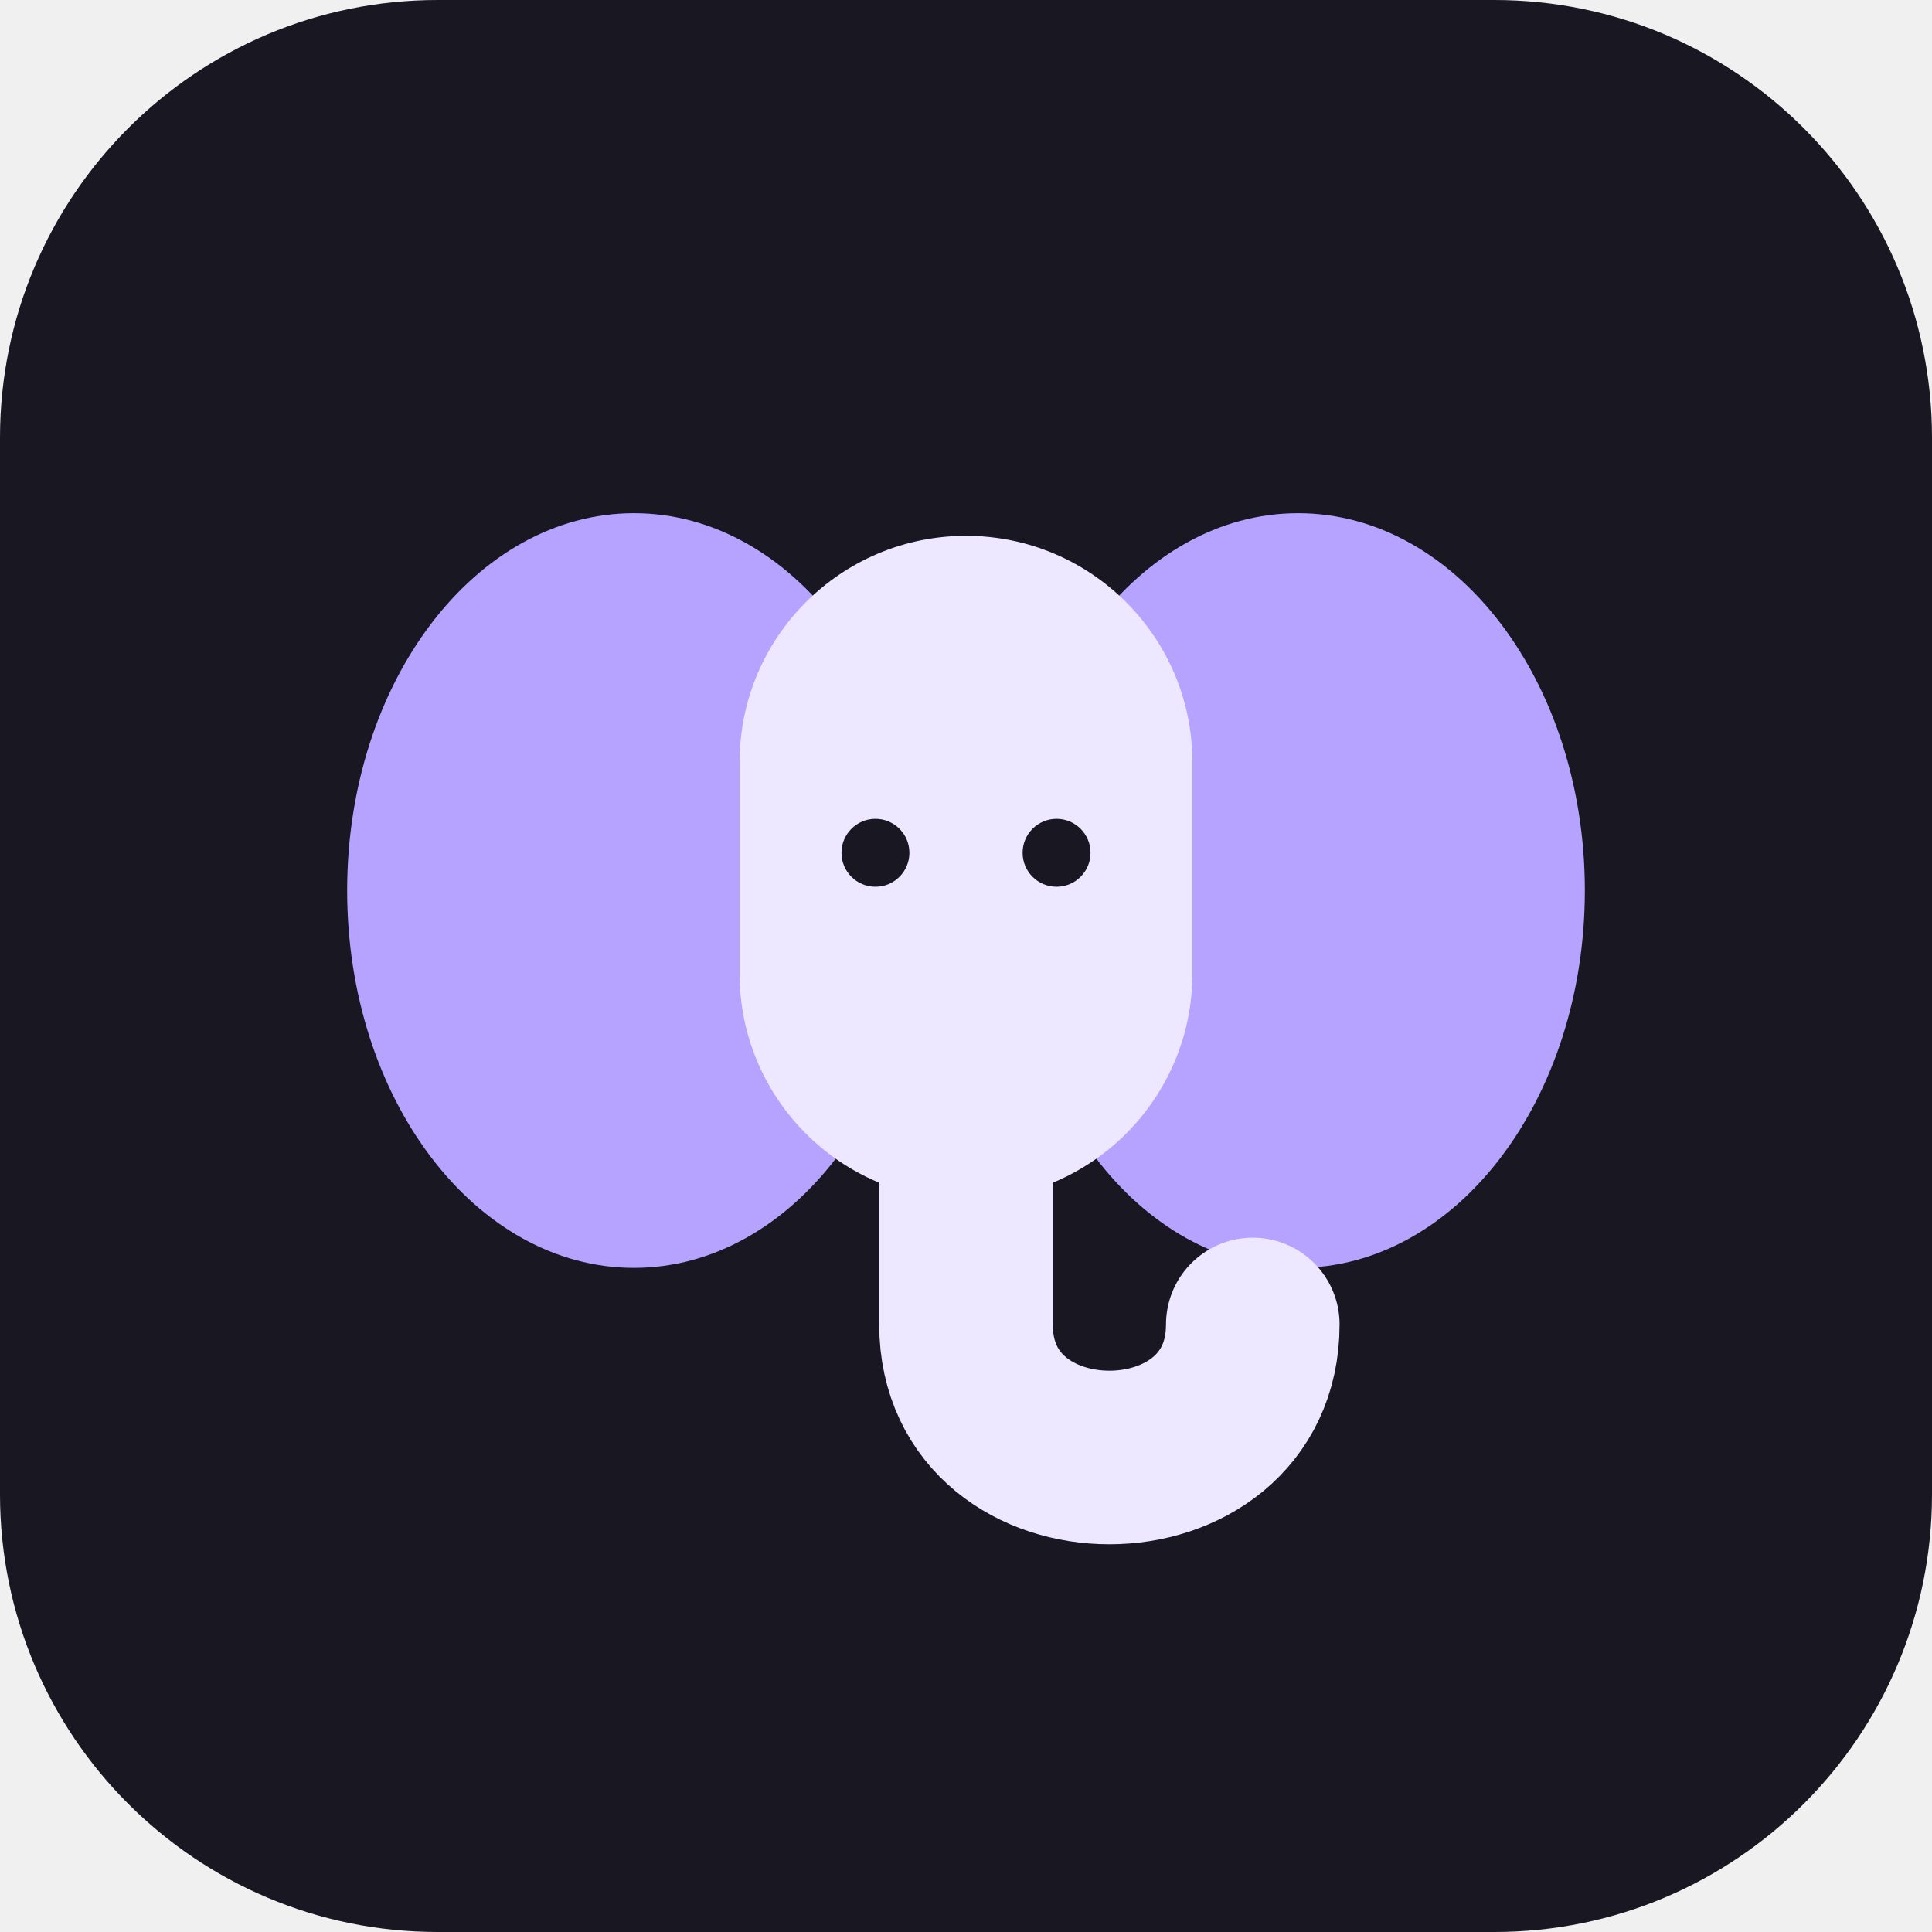
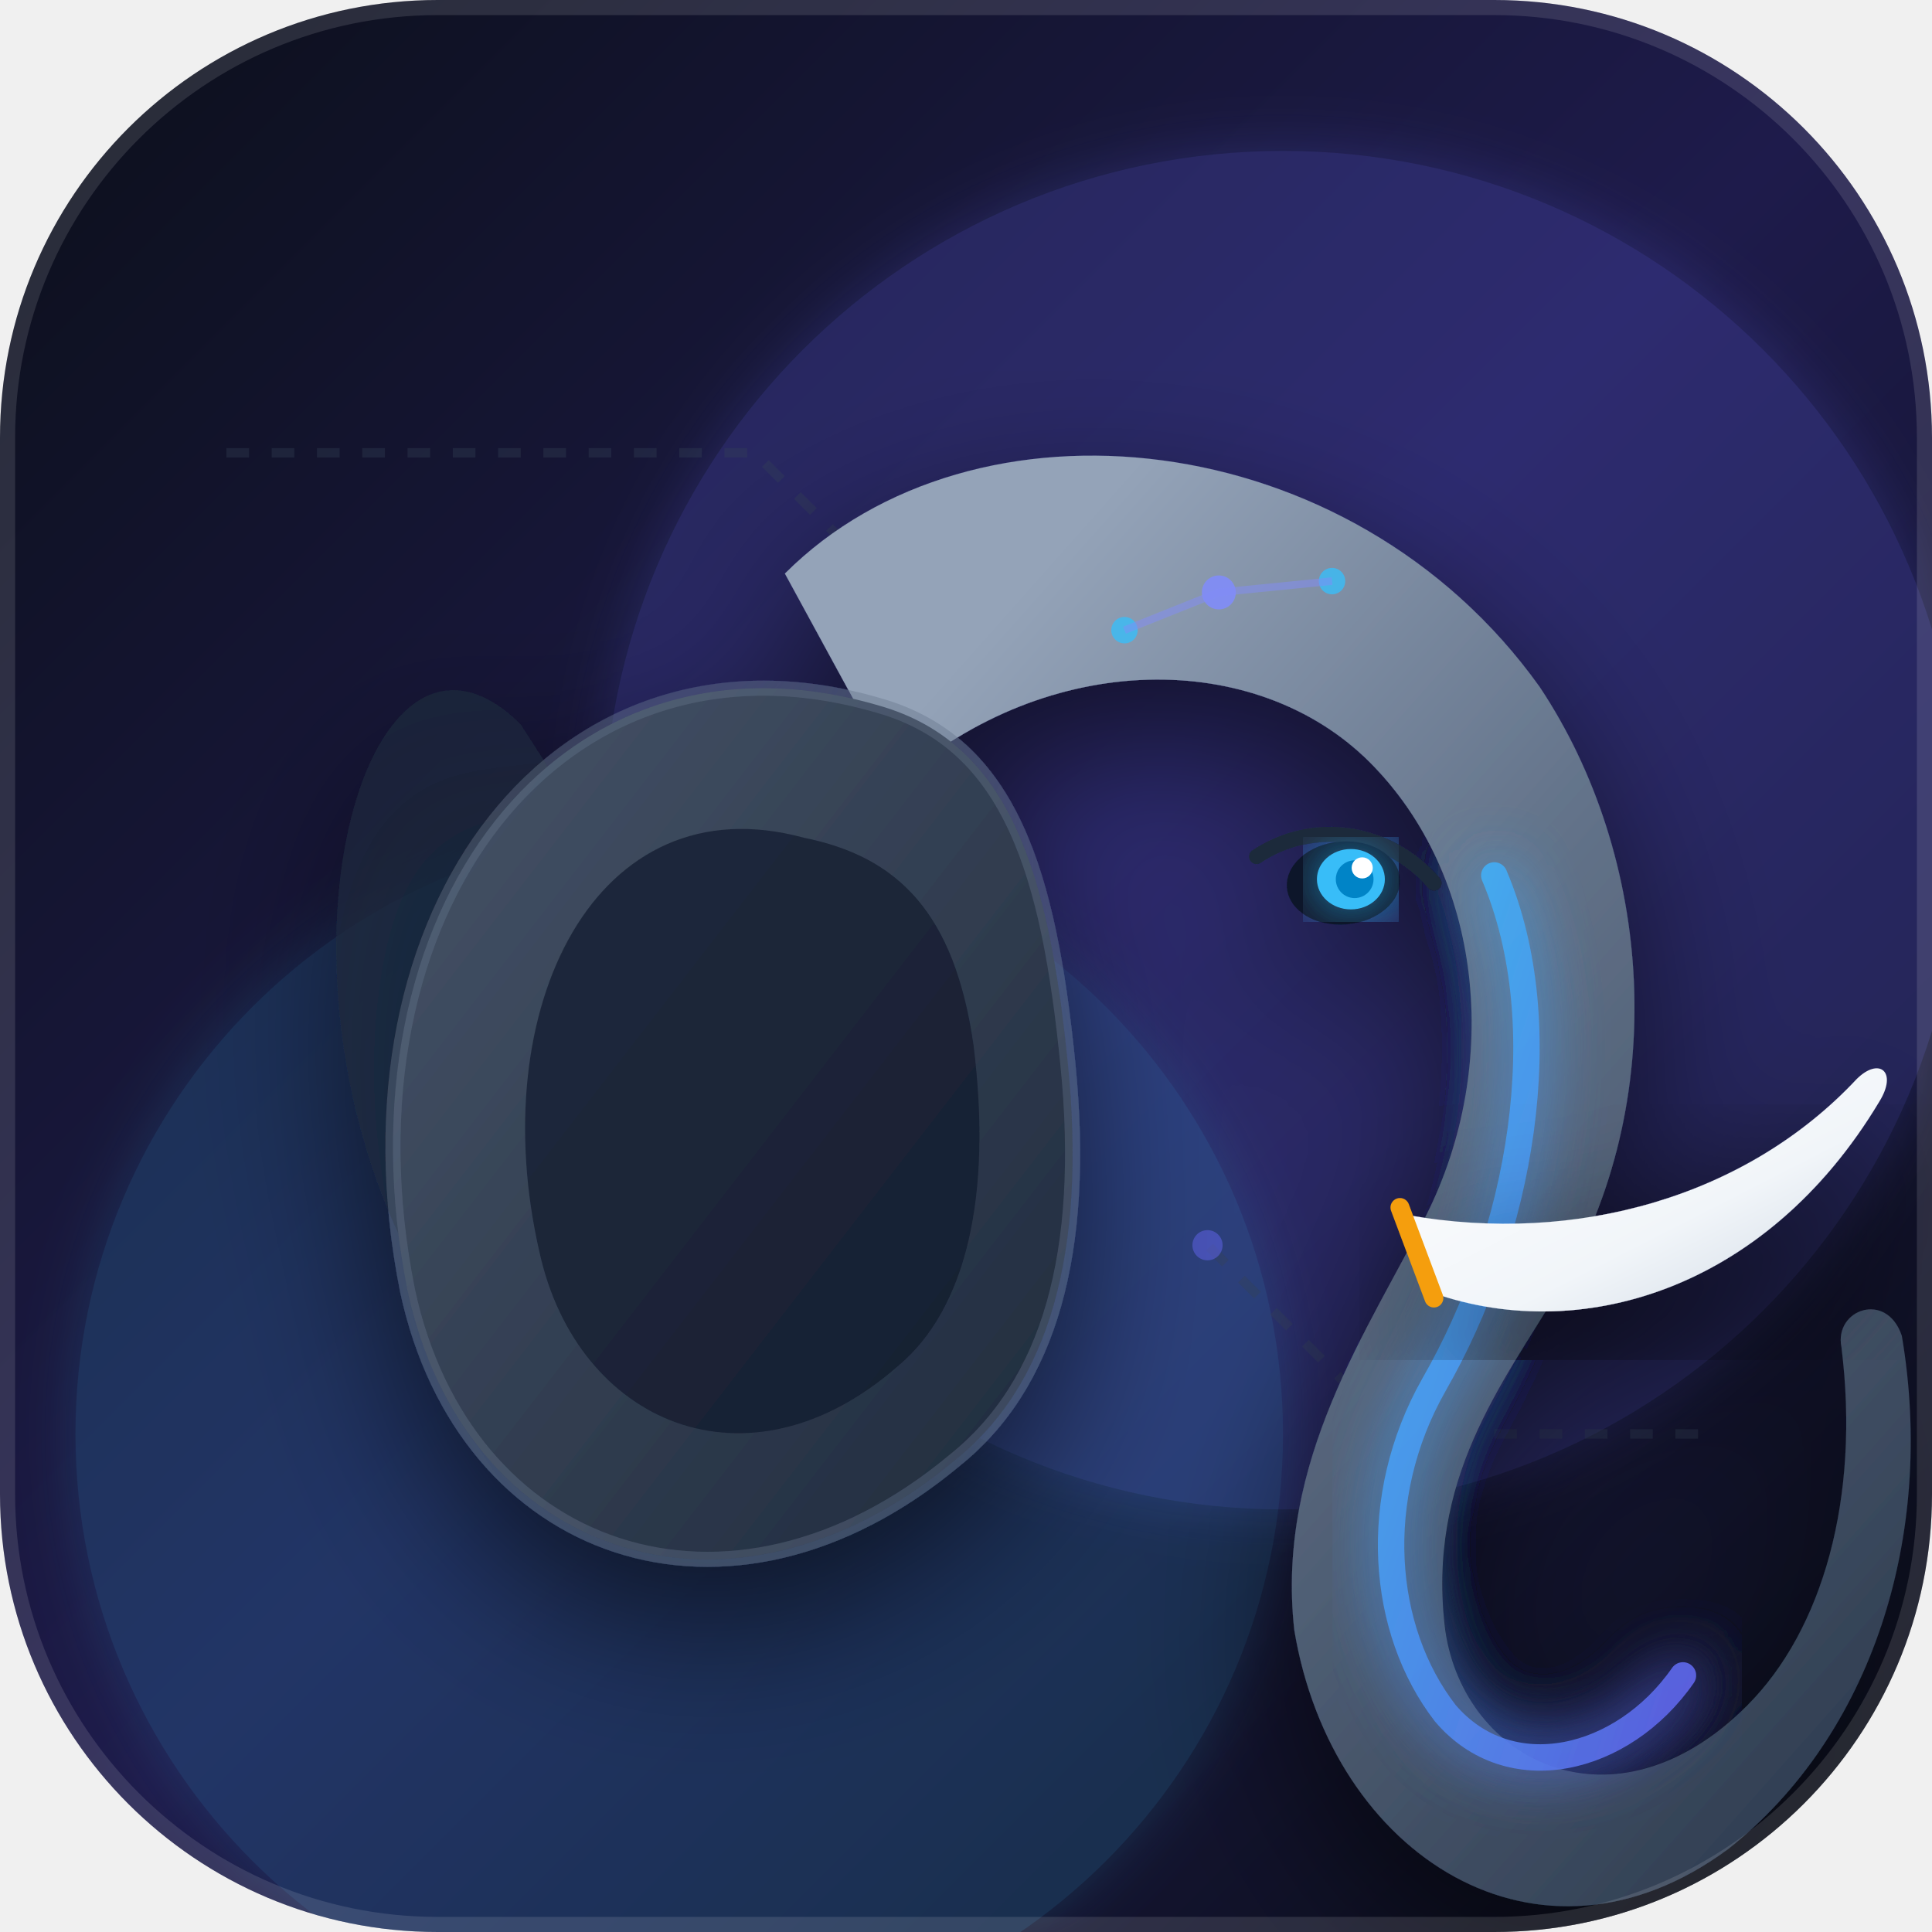
- <svg xmlns="http://www.w3.org/2000/svg" viewBox="0 0 512 512">
-   <rect width="512" height="512" rx="116" fill="#181722" />
-   <ellipse cx="168" cy="236" rx="76" ry="100" fill="#b6a3ff" />
-   <ellipse cx="344" cy="236" rx="76" ry="100" fill="#b6a3ff" />
-   <rect x="196" y="142" width="120" height="176" rx="60" fill="#ede8ff" />
-   <path d="M256 265v86c0 47 76 47 76 0" fill="none" stroke="#ede8ff" stroke-width="46" stroke-linecap="round" />
-   <circle cx="232" cy="226" r="9" fill="#181722" />
-   <circle cx="280" cy="226" r="9" fill="#181722" />
+ <svg xmlns="http://www.w3.org/2000/svg" viewBox="0 0 512 512" width="512" height="512">
+   <defs>
+     <linearGradient id="bgGrad" x1="0%" y1="0%" x2="100%" y2="100%">
+       <stop offset="0%" stop-color="#0B0F19" />
+       <stop offset="50%" stop-color="#1E1B4B" />
+       <stop offset="100%" stop-color="#090D16" />
+     </linearGradient>
+     <linearGradient id="earGrad" x1="0%" y1="0%" x2="100%" y2="100%">
+       <stop offset="0%" stop-color="#475569" />
+       <stop offset="100%" stop-color="#1E293B" />
+     </linearGradient>
+     <linearGradient id="bodyGrad" x1="20%" y1="10%" x2="90%" y2="90%">
+       <stop offset="0%" stop-color="#94A3B8" />
+       <stop offset="40%" stop-color="#64748B" />
+       <stop offset="100%" stop-color="#334155" />
+     </linearGradient>
+     <linearGradient id="tuskGrad" x1="0%" y1="0%" x2="100%" y2="100%">
+       <stop offset="0%" stop-color="#FFFFFF" />
+       <stop offset="60%" stop-color="#F1F5F9" />
+       <stop offset="100%" stop-color="#CBD5E1" />
+     </linearGradient>
+     <linearGradient id="glowGrad" x1="0%" y1="0%" x2="100%" y2="100%">
+       <stop offset="0%" stop-color="#38BDF8" />
+       <stop offset="100%" stop-color="#6366F1" />
+     </linearGradient>
+     <clipPath id="squircle">
+       <rect x="0" y="0" width="512" height="512" rx="116" ry="116" />
+     </clipPath>
+     <filter id="shadow" x="-10%" y="-10%" width="130%" height="130%">
+       <feDropShadow dx="0" dy="16" stdDeviation="20" flood-color="#000000" flood-opacity="0.6" />
+     </filter>
+     <filter id="glow" x="-20%" y="-20%" width="140%" height="140%">
+       <feGaussianBlur stdDeviation="8" result="blur" />
+       <feComposite in="SourceGraphic" in2="blur" operator="over" />
+     </filter>
+   </defs>
+   <g clip-path="url(#squircle)">
+     <rect width="512" height="512" fill="url(#bgGrad)" />
+     <circle cx="340" cy="220" r="180" fill="#6366F1" opacity="0.22" filter="url(#glow)" />
+     <circle cx="180" cy="380" r="160" fill="#38BDF8" opacity="0.16" filter="url(#glow)" />
+     <path d="M 60 120 L 200 120 L 260 180" stroke="#334155" stroke-width="2.5" fill="none" opacity="0.35" stroke-dasharray="6,6" />
+     <path d="M 450 380 L 370 380 L 320 330" stroke="#334155" stroke-width="2.5" fill="none" opacity="0.35" stroke-dasharray="6,6" />
+     <circle cx="260" cy="180" r="4" fill="#38BDF8" opacity="0.5" />
+     <circle cx="320" cy="330" r="4" fill="#6366F1" opacity="0.5" />
+     <g transform="translate(18, 12)" filter="url(#shadow)">
+       <path d="M 120 180 C 80 140, 50 240, 90 320 C 120 380, 190 380, 210 320 Z" fill="#1E293B" opacity="0.7" />
+       <path d="M 190 140                 C 240 90, 340 100, 390 170                 C 420 215, 425 280, 395 330                 C 380 355, 360 380, 365 420                 C 370 455, 410 475, 445 440                 C 465 420, 475 385, 470 345                 C 468 335, 482 330, 486 342                 C 495 395, 478 448, 440 478                 C 390 515, 335 480, 325 420                 C 320 375, 345 340, 360 310                 C 380 270, 375 220, 345 190                 C 315 160, 260 160, 220 195                 Z" fill="url(#bodyGrad)" />
+       <path d="M 215 175                 C 130 150, 70 230, 90 330                 C 105 400, 175 425, 235 375                 C 260 355, 270 320, 265 270                 C 260 220, 250 185, 215 175 Z" fill="url(#earGrad)" stroke="#64748B" stroke-width="4" stroke-opacity="0.4" />
+       <path d="M 195 210                 C 140 195, 110 255, 125 320                 C 135 365, 180 385, 220 350                 C 238 335, 245 305, 240 265                 C 235 230, 220 215, 195 210 Z" fill="#0F172A" opacity="0.65" />
+       <path d="M 378 220                 C 395 260, 385 315, 362 355                 C 345 385, 348 420, 365 442                 C 382 462, 412 455, 428 432" fill="none" stroke="url(#glowGrad)" stroke-width="7" stroke-linecap="round" filter="url(#glow)" opacity="0.9" />
+       <path d="M 360 330                 C 400 345, 450 330, 480 280                 C 485 272, 480 268, 474 274                 C 445 305, 400 318, 355 310                 Z" fill="url(#tuskGrad)" filter="url(#shadow)" />
+       <path d="M 353 308 L 362 332" stroke="#F59E0B" stroke-width="5" stroke-linecap="round" />
+       <path d="M 315 215 C 330 205, 350 208, 362 222" stroke="#1E293B" stroke-width="4" stroke-linecap="round" fill="none" />
+       <ellipse cx="338" cy="222" rx="15" ry="11" fill="#0F172A" transform="rotate(-5 338 222)" />
+       <ellipse cx="340" cy="221" rx="9" ry="8" fill="#38BDF8" filter="url(#glow)" />
+       <circle cx="341" cy="221" r="5" fill="#0284C7" />
+       <circle cx="343" cy="218" r="2.8" fill="#FFFFFF" />
+       <circle cx="280" cy="155" r="3.5" fill="#38BDF8" opacity="0.8" />
+       <circle cx="305" cy="145" r="4.5" fill="#818CF8" opacity="0.9" />
+       <circle cx="335" cy="142" r="3.5" fill="#38BDF8" opacity="0.8" />
+       <path d="M 280 155 L 305 145 L 335 142" stroke="#818CF8" stroke-width="2" fill="none" opacity="0.5" />
+     </g>
+     <rect x="2" y="2" width="508" height="508" rx="114" ry="114" fill="none" stroke="rgba(255, 255, 255, 0.12)" stroke-width="4" />
+   </g>
</svg>
